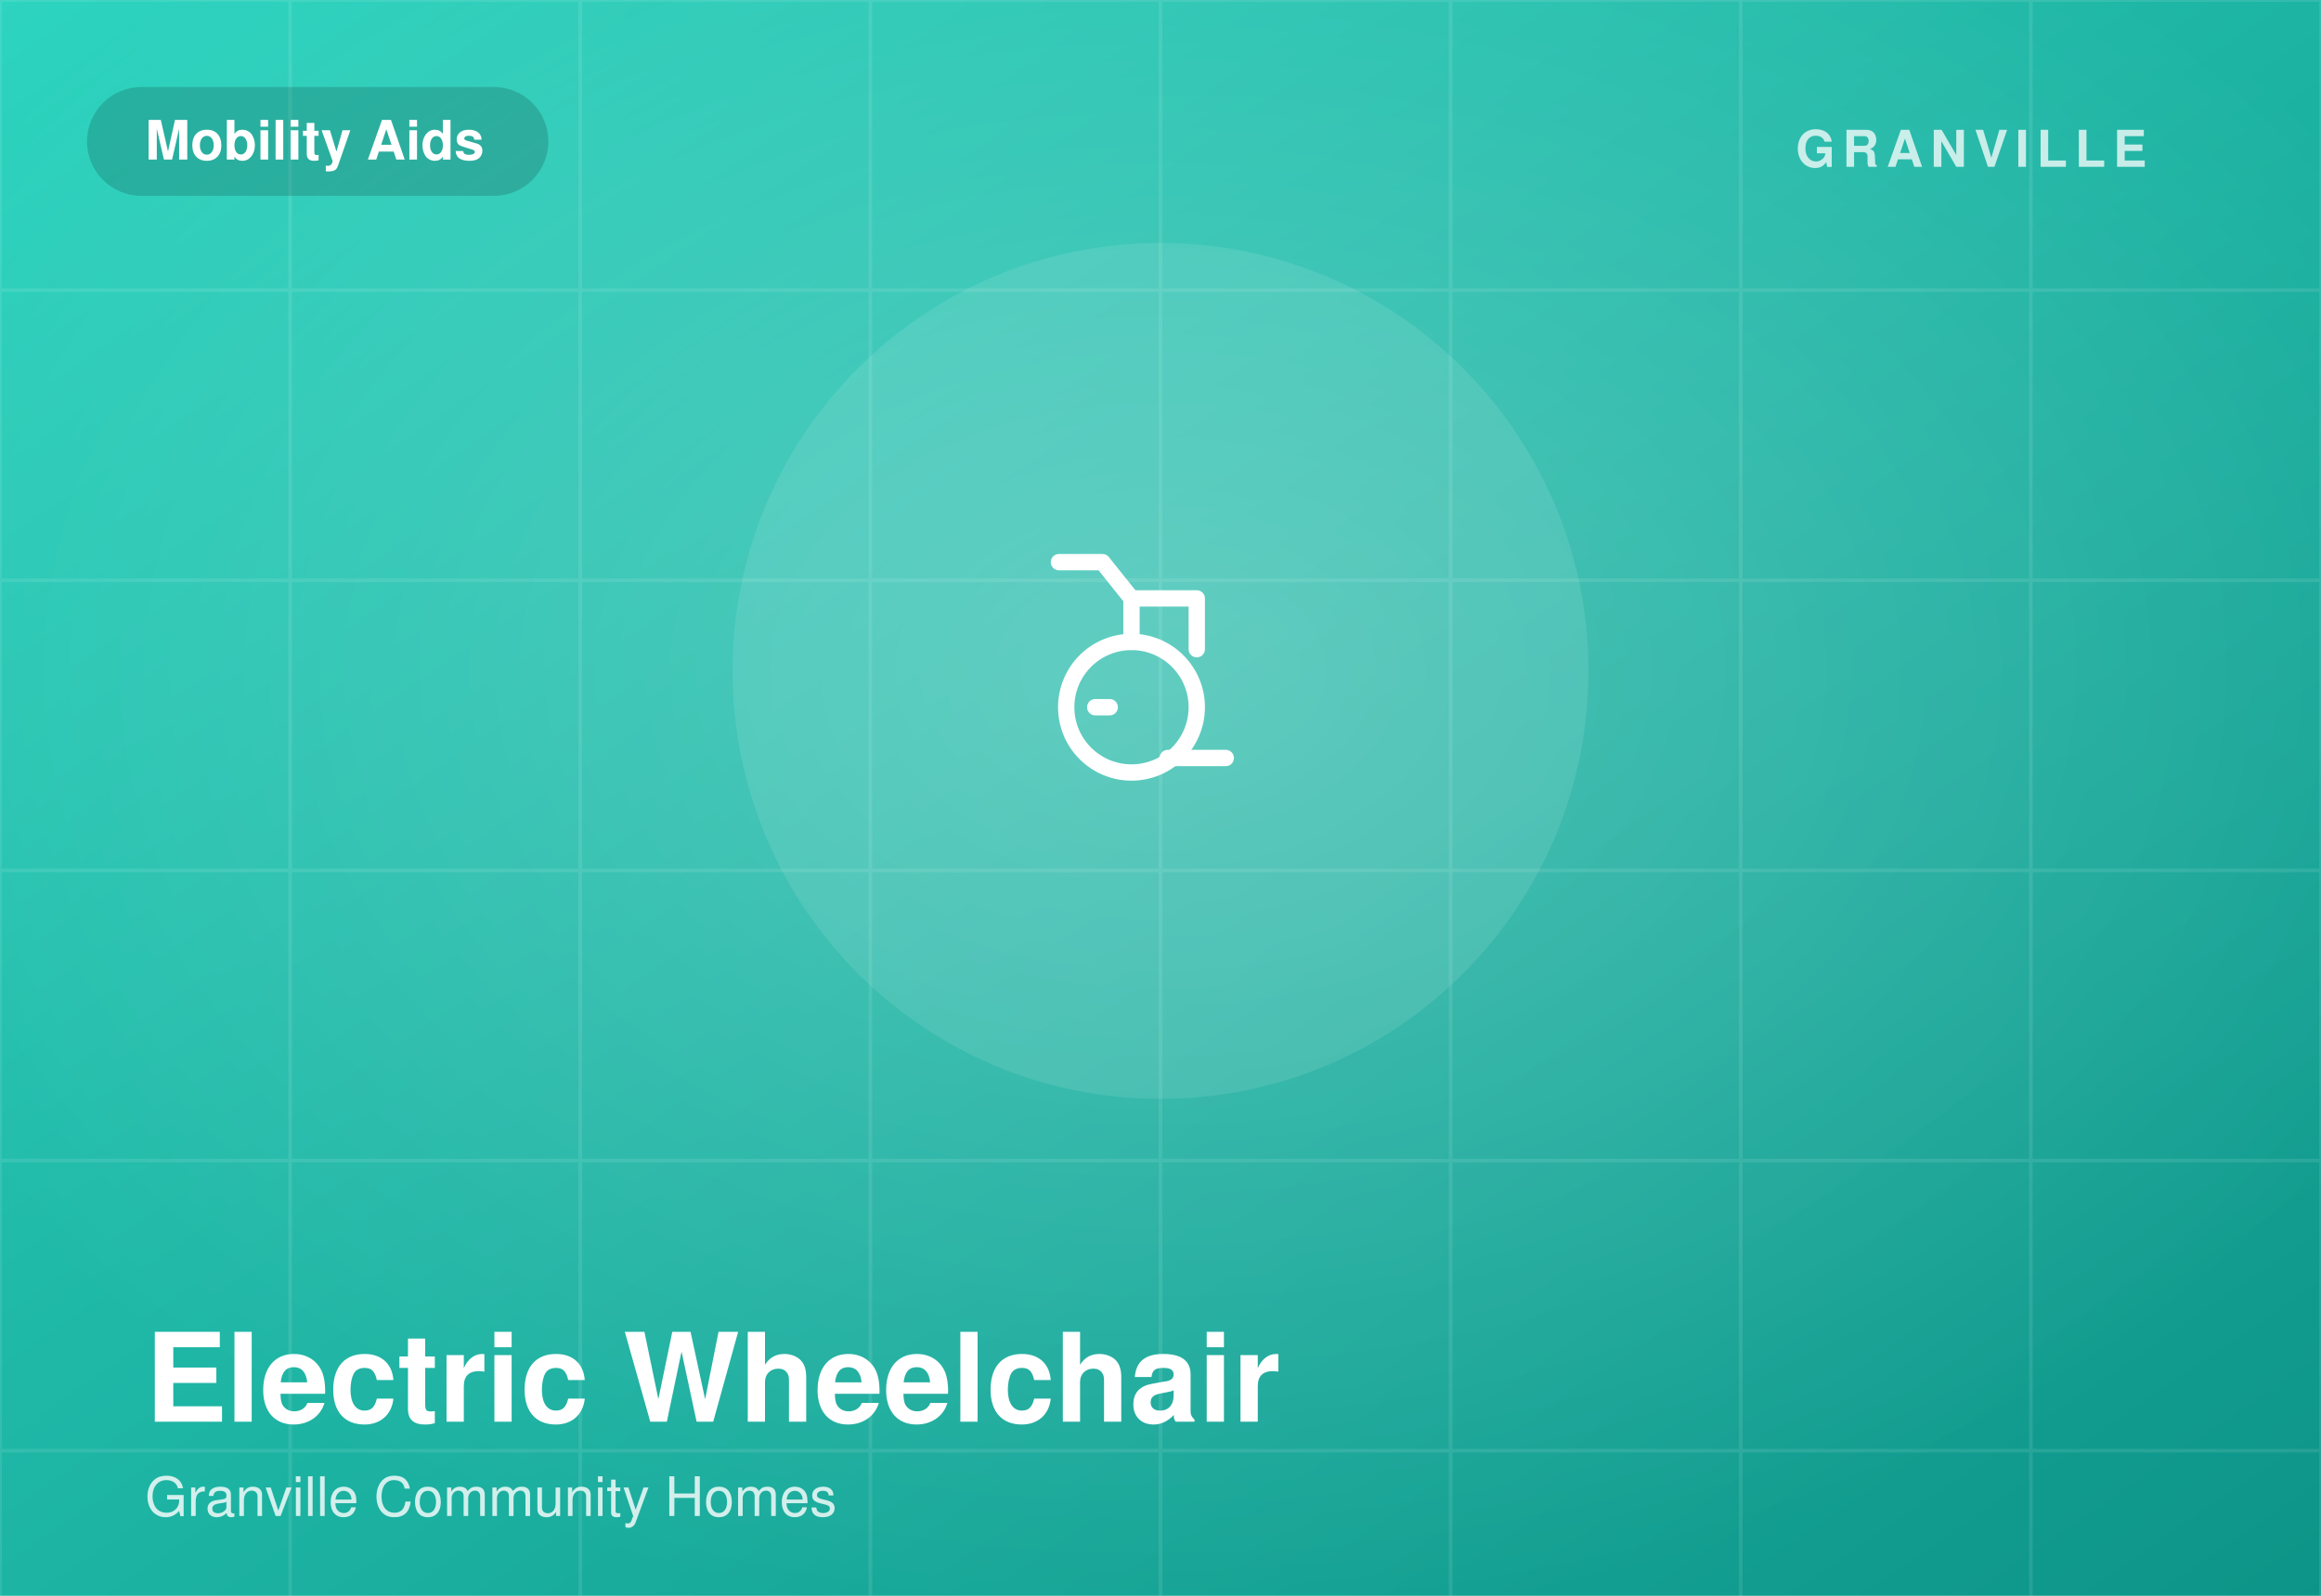
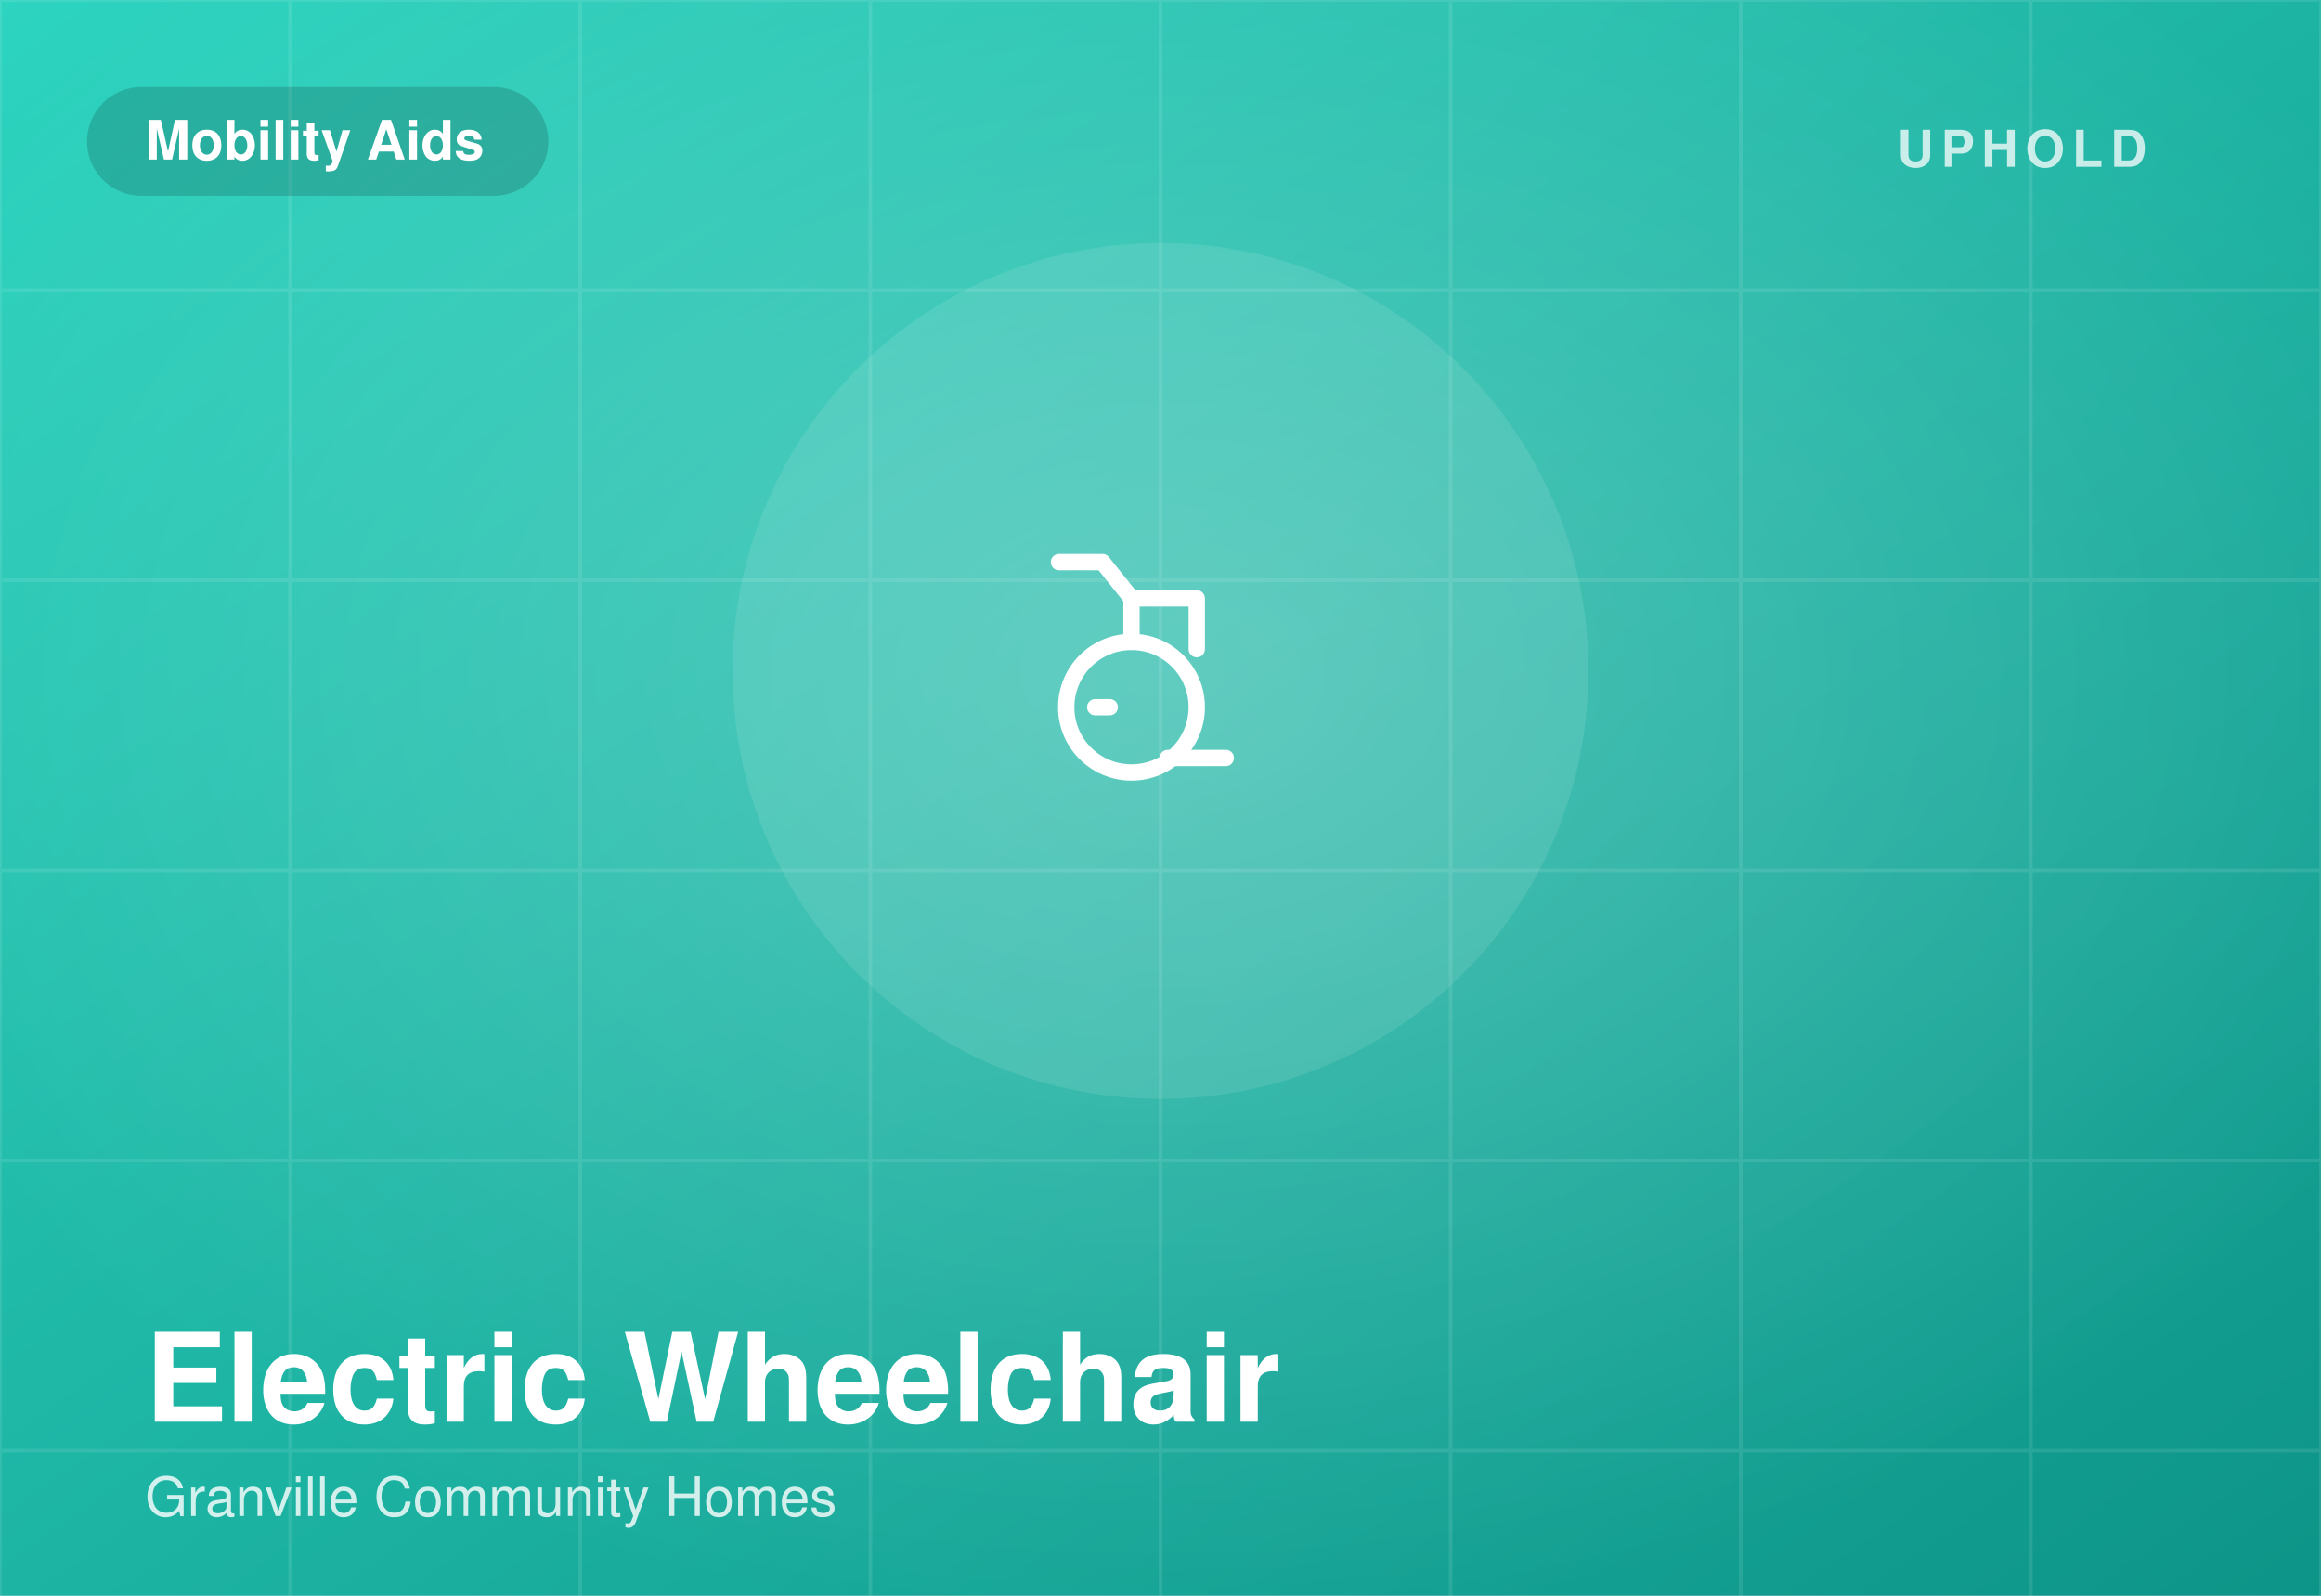
<svg xmlns="http://www.w3.org/2000/svg" viewBox="0 0 640 440" width="640" height="440" role="img" aria-label="Electric Wheelchair">
  <defs>
    <linearGradient id="g" x1="0" y1="0" x2="1" y2="1">
      <stop offset="0" stop-color="#2DD4BF" />
      <stop offset="1" stop-color="#0D9488" />
    </linearGradient>
    <radialGradient id="spot" cx="0.5" cy="0.42" r="0.6">
      <stop offset="0" stop-color="#ffffff" stop-opacity="0.22" />
      <stop offset="1" stop-color="#ffffff" stop-opacity="0" />
    </radialGradient>
  </defs>
  <rect width="640" height="440" fill="url(#g)" />
  <rect width="640" height="440" fill="url(#spot)" />
  <g opacity="0.10" fill="none" stroke="#fff" stroke-width="1">
    <line x1="0" y1="0" x2="0" y2="440" />
    <line x1="80" y1="0" x2="80" y2="440" />
    <line x1="160" y1="0" x2="160" y2="440" />
    <line x1="240" y1="0" x2="240" y2="440" />
    <line x1="320" y1="0" x2="320" y2="440" />
    <line x1="400" y1="0" x2="400" y2="440" />
    <line x1="480" y1="0" x2="480" y2="440" />
    <line x1="560" y1="0" x2="560" y2="440" />
    <line x1="640" y1="0" x2="640" y2="440" />
    <line x1="0" y1="0" x2="640" y2="0" />
    <line x1="0" y1="80" x2="640" y2="80" />
    <line x1="0" y1="160" x2="640" y2="160" />
    <line x1="0" y1="240" x2="640" y2="240" />
    <line x1="0" y1="320" x2="640" y2="320" />
    <line x1="0" y1="400" x2="640" y2="400" />
  </g>
  <circle cx="320" cy="185" r="118" fill="#fff" opacity="0.10" />
  <g transform="translate(260,125) scale(1.0)">
    <g fill="none" stroke="#fff" stroke-width="4.5" stroke-linecap="round" stroke-linejoin="round">
      <circle cx="52" cy="70" r="18" />
      <path d="M52 52V40h18M52 40l-8-10H32M70 40v14M42 70h4M62 84h16" />
    </g>
  </g>
  <rect x="24" y="24" width="127.2" height="30" rx="15" fill="#000" opacity="0.16" />
  <text x="40" y="44" font-family="Segoe UI, Helvetica, Arial, sans-serif" font-size="15" font-weight="600" fill="#fff">Mobility Aids</text>
-   <text x="592" y="46" text-anchor="end" font-family="Segoe UI, Helvetica, Arial, sans-serif" font-size="14" font-weight="700" letter-spacing="2" fill="#fff" opacity="0.75">GRANVILLE</text>
+   <text x="592" y="46" text-anchor="end" font-family="Segoe UI, Helvetica, Arial, sans-serif" font-size="14" font-weight="700" letter-spacing="2" fill="#fff" opacity="0.75">UPHOLD</text>
  <text x="40" y="392" font-family="Segoe UI, Helvetica, Arial, sans-serif" font-size="34" font-weight="700" fill="#fff">Electric Wheelchair</text>
  <text x="40" y="418" font-family="Segoe UI, Helvetica, Arial, sans-serif" font-size="15" font-weight="500" fill="#fff" opacity="0.8">Granville Community Homes</text>
</svg>
